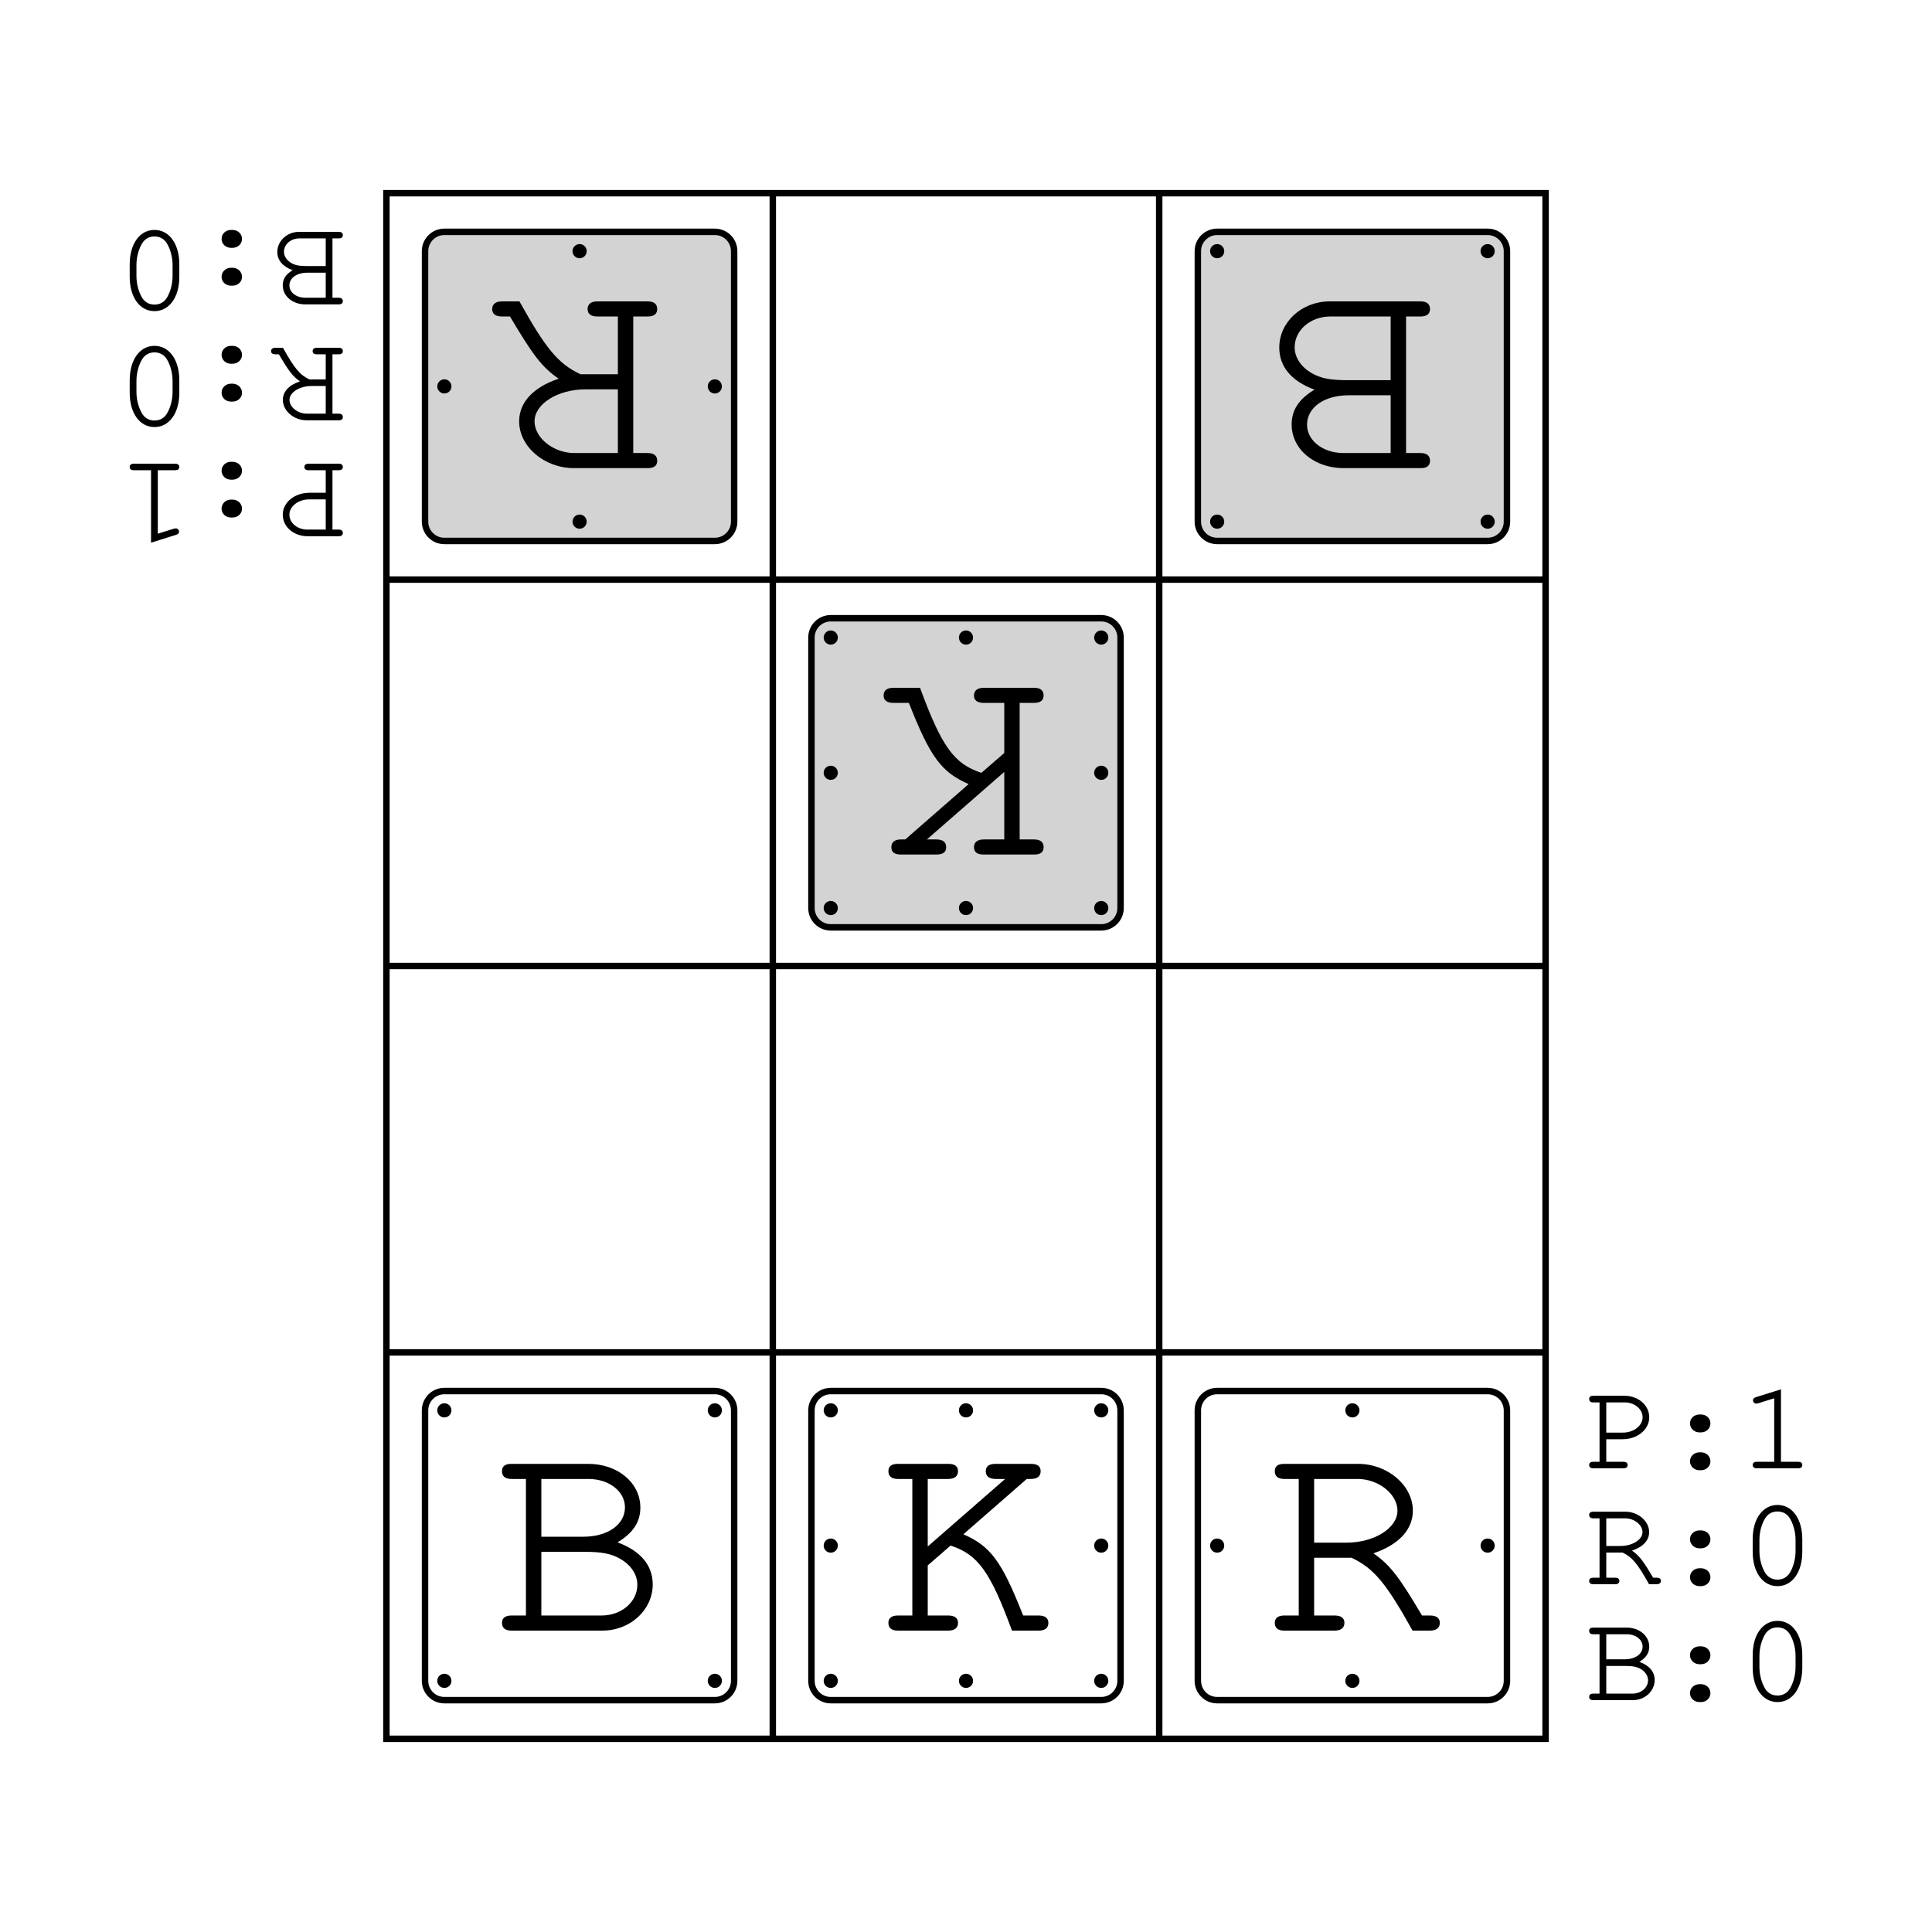
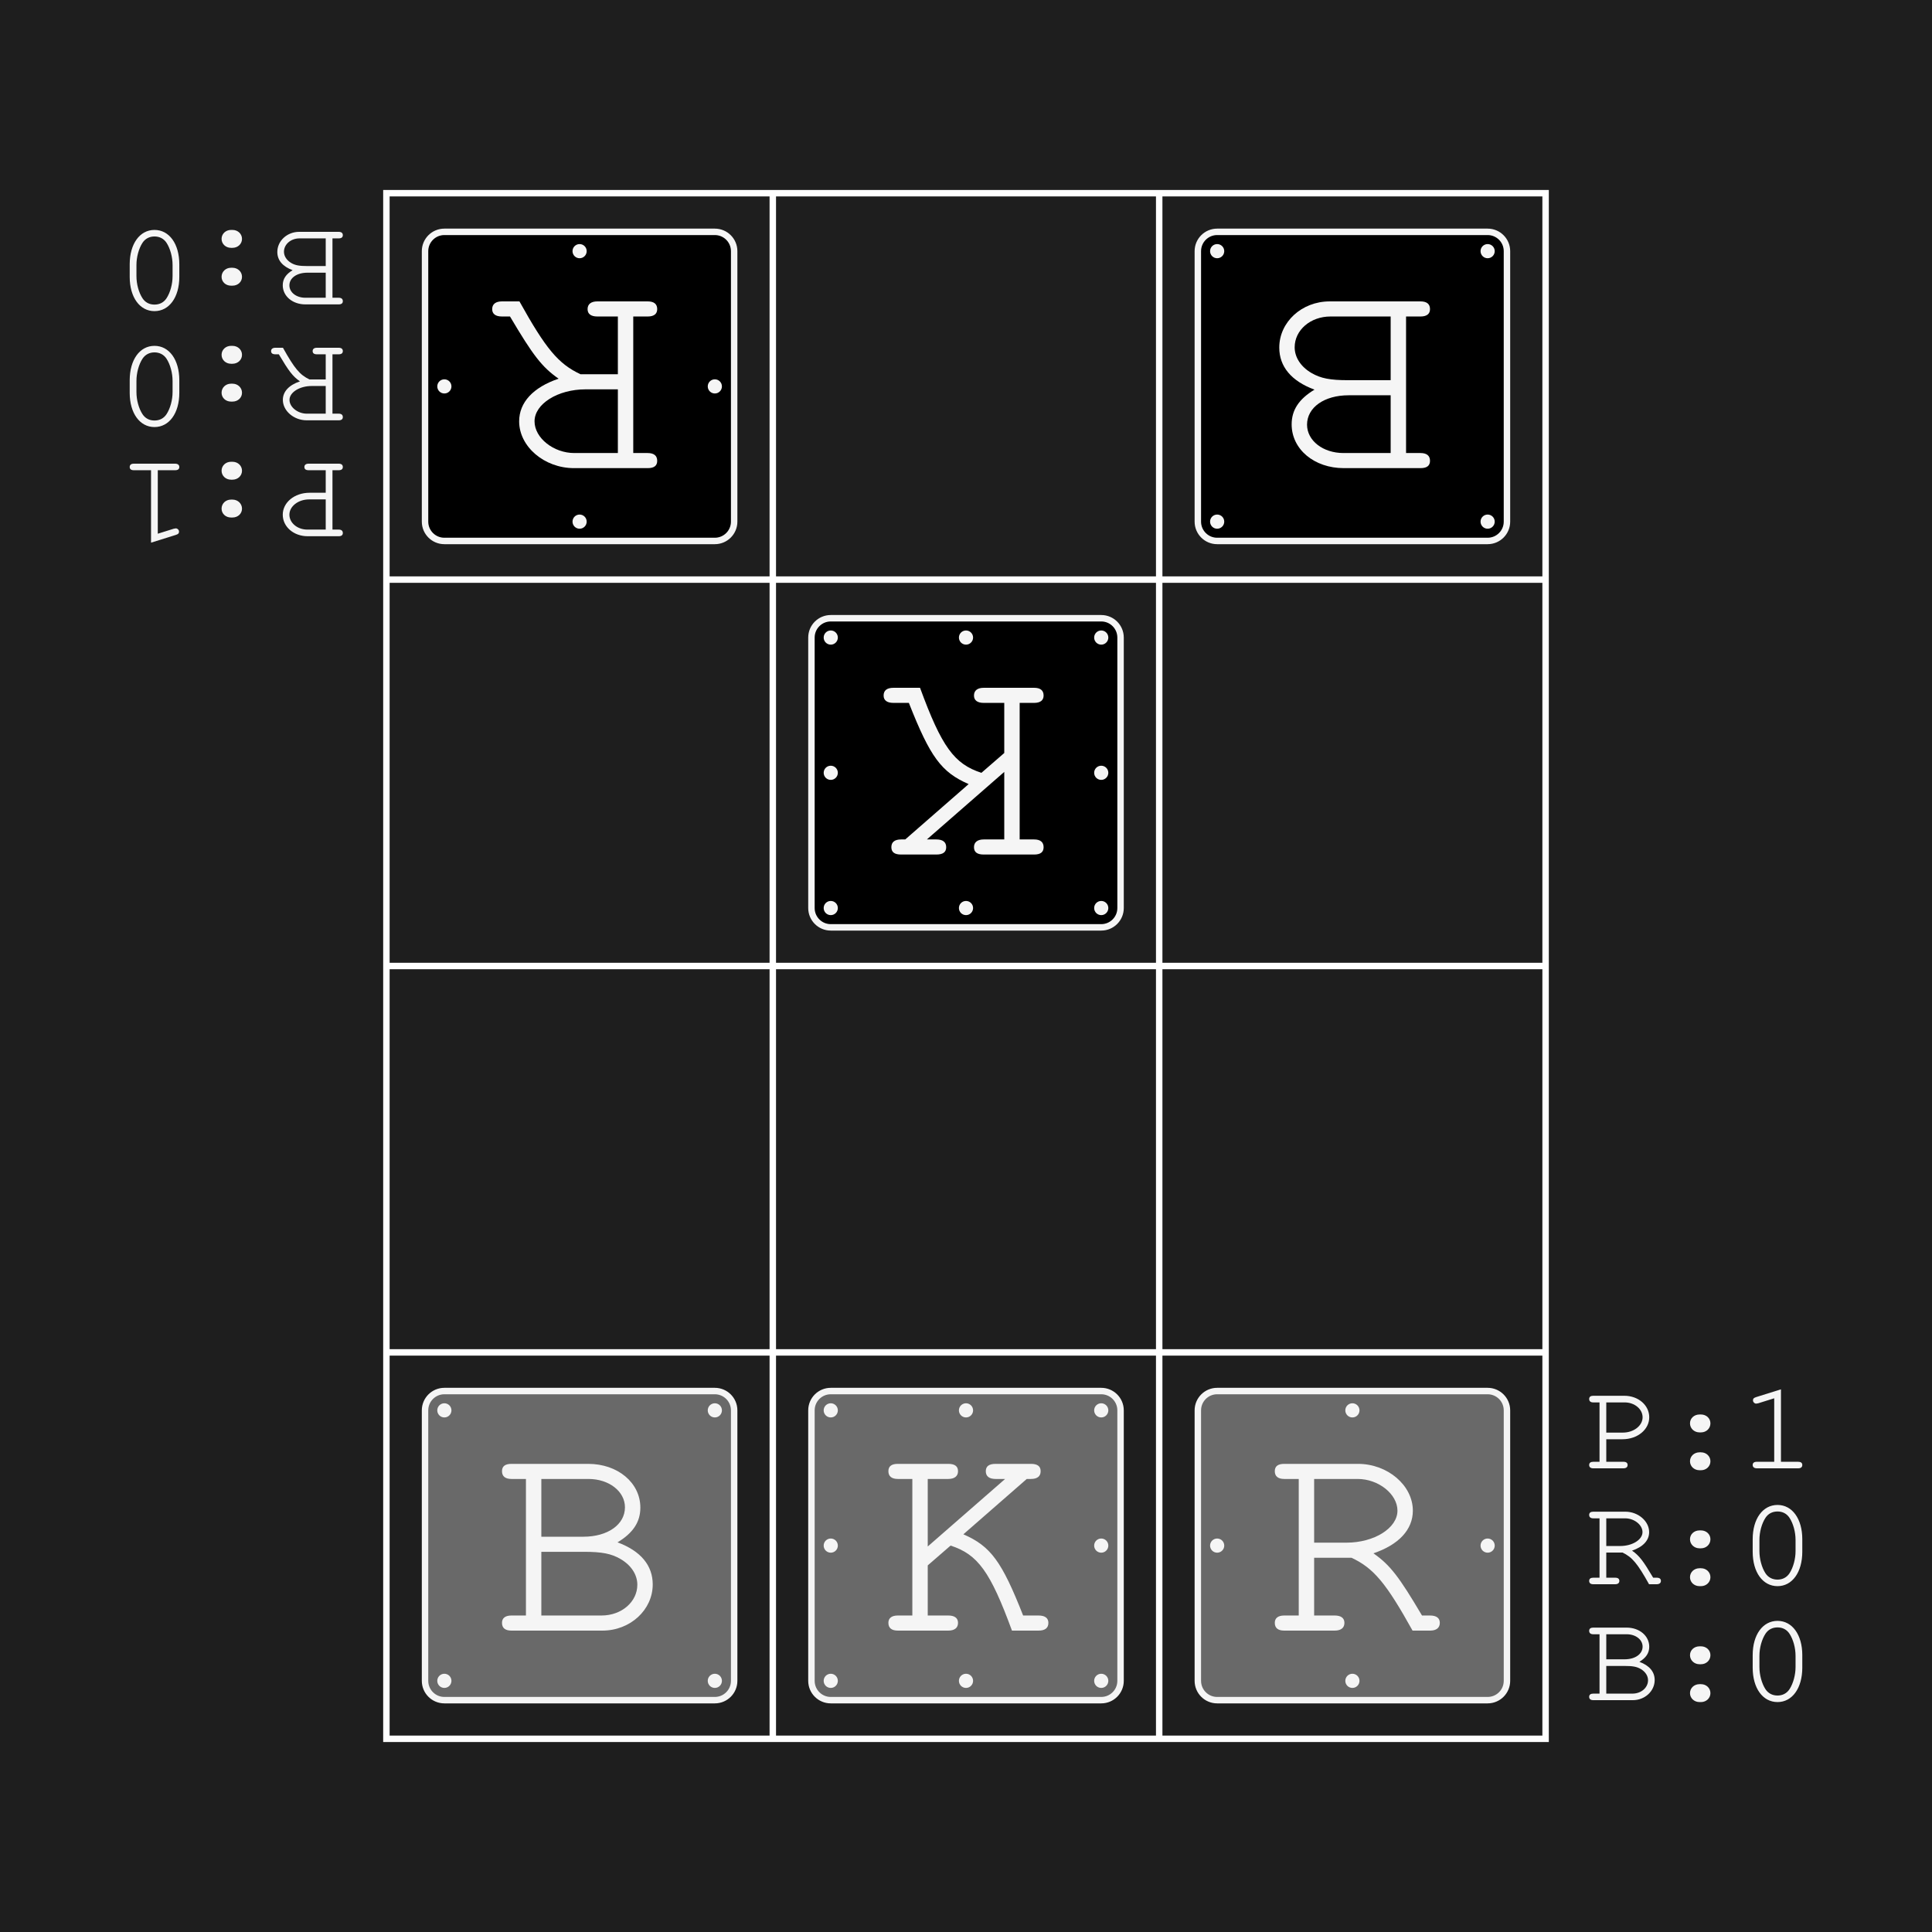
<svg xmlns="http://www.w3.org/2000/svg" baseProfile="full" height="300.0" version="1.1" width="300.0">
  <defs />
-   <rect fill="white" height="300" width="300" x="0" y="0" />
+   <rect fill="#1e1e1e" height="300" width="300" x="0" y="0" />
  <g transform="scale(1.0)">
-     <rect fill="white" height="300" width="300" x="0" y="0" />
+     <rect fill="#1e1e1e" height="300" width="300" x="0" y="0" />
    <g transform="translate(30.0,0) translate(30.0,30.0)">
-       <g id="hlines" stroke="black">
+       <g id="hlines" stroke="white">
        <line x1="0" x2="180" y1="60" y2="60" />
        <line x1="0" x2="180" y1="120" y2="120" />
        <line x1="0" x2="180" y1="180" y2="180" />
      </g>
-       <g id="vline" stroke="black">
+       <g id="vline" stroke="white">
        <line x1="60" x2="60" y1="0" y2="240" />
        <line x1="120" x2="120" y1="0" y2="240" />
      </g>
-       <rect fill="none" height="240" stroke="black" width="180" x="0" y="0" />
+       <rect fill="none" height="240" stroke="white" width="180" x="0" y="0" />
      <g>
-         <rect fill="white" height="48.0" rx="3px" ry="3px" stroke="black" width="48.0" x="126.0" y="186.0" />
-         <text fill="black" font-family="Courier" font-size="46px" x="136.2" y="223.2">R</text>
-         <circle cx="171.0" cy="210.0" fill="black" r="0.6" stroke="black" />
-         <circle cx="150.0" cy="231.0" fill="black" r="0.6" stroke="black" />
-         <circle cx="129.0" cy="210.0" fill="black" r="0.6" stroke="black" />
-         <circle cx="150.0" cy="189.0" fill="black" r="0.6" stroke="black" />
-         <rect fill="white" height="48.0" rx="3px" ry="3px" stroke="black" width="48.0" x="66.0" y="186.0" />
-         <text fill="black" font-family="Courier" font-size="46px" x="76.2" y="223.2">K</text>
-         <circle cx="111.0" cy="210.0" fill="black" r="0.6" stroke="black" />
-         <circle cx="90.0" cy="231.0" fill="black" r="0.6" stroke="black" />
-         <circle cx="69.0" cy="210.0" fill="black" r="0.6" stroke="black" />
-         <circle cx="90.0" cy="189.0" fill="black" r="0.6" stroke="black" />
-         <circle cx="111.0" cy="231.0" fill="black" r="0.6" stroke="black" />
-         <circle cx="69.0" cy="231.0" fill="black" r="0.6" stroke="black" />
-         <circle cx="69.0" cy="189.0" fill="black" r="0.6" stroke="black" />
-         <circle cx="111.0" cy="189.0" fill="black" r="0.6" stroke="black" />
-         <rect fill="white" height="48.0" rx="3px" ry="3px" stroke="black" width="48.0" x="6.0" y="186.0" />
-         <text fill="black" font-family="Courier" font-size="46px" x="16.2" y="223.2">B</text>
-         <circle cx="51.0" cy="231.0" fill="black" r="0.6" stroke="black" />
-         <circle cx="9" cy="231.0" fill="black" r="0.6" stroke="black" />
-         <circle cx="9" cy="189.0" fill="black" r="0.6" stroke="black" />
-         <circle cx="51.0" cy="189.0" fill="black" r="0.6" stroke="black" />
-         <text fill="black" font-family="Courier" font-size="20px" x="186.0" y="198.0">P:1</text>
-         <text fill="black" font-family="Courier" font-size="20px" x="186.0" y="216">R:0</text>
-         <text fill="black" font-family="Courier" font-size="20px" x="186.0" y="234.0">B:0</text>
+         <rect fill="dimgray" height="48.0" rx="3px" ry="3px" stroke="whitesmoke" width="48.0" x="126.0" y="186.0" />
+         <text fill="whitesmoke" font-family="Courier" font-size="46px" x="136.2" y="223.2">R</text>
+         <circle cx="171.0" cy="210.0" fill="whitesmoke" r="0.6" stroke="whitesmoke" />
+         <circle cx="150.0" cy="231.0" fill="whitesmoke" r="0.6" stroke="whitesmoke" />
+         <circle cx="129.0" cy="210.0" fill="whitesmoke" r="0.6" stroke="whitesmoke" />
+         <circle cx="150.0" cy="189.0" fill="whitesmoke" r="0.6" stroke="whitesmoke" />
+         <rect fill="dimgray" height="48.0" rx="3px" ry="3px" stroke="whitesmoke" width="48.0" x="66.0" y="186.0" />
+         <text fill="whitesmoke" font-family="Courier" font-size="46px" x="76.2" y="223.2">K</text>
+         <circle cx="111.0" cy="210.0" fill="whitesmoke" r="0.6" stroke="whitesmoke" />
+         <circle cx="90.0" cy="231.0" fill="whitesmoke" r="0.6" stroke="whitesmoke" />
+         <circle cx="69.0" cy="210.0" fill="whitesmoke" r="0.6" stroke="whitesmoke" />
+         <circle cx="90.0" cy="189.0" fill="whitesmoke" r="0.6" stroke="whitesmoke" />
+         <circle cx="111.0" cy="231.0" fill="whitesmoke" r="0.6" stroke="whitesmoke" />
+         <circle cx="69.0" cy="231.0" fill="whitesmoke" r="0.6" stroke="whitesmoke" />
+         <circle cx="69.0" cy="189.0" fill="whitesmoke" r="0.6" stroke="whitesmoke" />
+         <circle cx="111.0" cy="189.0" fill="whitesmoke" r="0.6" stroke="whitesmoke" />
+         <rect fill="dimgray" height="48.0" rx="3px" ry="3px" stroke="whitesmoke" width="48.0" x="6.0" y="186.0" />
+         <text fill="whitesmoke" font-family="Courier" font-size="46px" x="16.2" y="223.2">B</text>
+         <circle cx="51.0" cy="231.0" fill="whitesmoke" r="0.6" stroke="whitesmoke" />
+         <circle cx="9" cy="231.0" fill="whitesmoke" r="0.6" stroke="whitesmoke" />
+         <circle cx="9" cy="189.0" fill="whitesmoke" r="0.6" stroke="whitesmoke" />
+         <circle cx="51.0" cy="189.0" fill="whitesmoke" r="0.6" stroke="whitesmoke" />
+         <text fill="whitesmoke" font-family="Courier" font-size="20px" x="186.0" y="198.0">P:1</text>
+         <text fill="whitesmoke" font-family="Courier" font-size="20px" x="186.0" y="216">R:0</text>
+         <text fill="whitesmoke" font-family="Courier" font-size="20px" x="186.0" y="234.0">B:0</text>
      </g>
      <g transform="rotate(180,90.0,120.0)">
-         <rect fill="lightgray" height="48.0" rx="3px" ry="3px" stroke="black" width="48.0" x="6.0" y="186.0" />
-         <text fill="black" font-family="Courier" font-size="46px" x="16.2" y="223.2">B</text>
-         <circle cx="51.0" cy="231.0" fill="black" r="0.6" stroke="black" />
-         <circle cx="9" cy="231.0" fill="black" r="0.6" stroke="black" />
-         <circle cx="9" cy="189.0" fill="black" r="0.6" stroke="black" />
-         <circle cx="51.0" cy="189.0" fill="black" r="0.6" stroke="black" />
-         <rect fill="lightgray" height="48.0" rx="3px" ry="3px" stroke="black" width="48.0" x="66.0" y="126.0" />
-         <text fill="black" font-family="Courier" font-size="46px" x="76.2" y="163.2">K</text>
-         <circle cx="111.0" cy="150.0" fill="black" r="0.6" stroke="black" />
-         <circle cx="90.0" cy="171.0" fill="black" r="0.6" stroke="black" />
-         <circle cx="69.0" cy="150.0" fill="black" r="0.6" stroke="black" />
-         <circle cx="90.0" cy="129.0" fill="black" r="0.6" stroke="black" />
-         <circle cx="111.0" cy="171.0" fill="black" r="0.6" stroke="black" />
-         <circle cx="69.0" cy="171.0" fill="black" r="0.6" stroke="black" />
-         <circle cx="69.0" cy="129.0" fill="black" r="0.6" stroke="black" />
-         <circle cx="111.0" cy="129.0" fill="black" r="0.6" stroke="black" />
-         <rect fill="lightgray" height="48.0" rx="3px" ry="3px" stroke="black" width="48.0" x="126.0" y="186.0" />
-         <text fill="black" font-family="Courier" font-size="46px" x="136.2" y="223.2">R</text>
-         <circle cx="171.0" cy="210.0" fill="black" r="0.6" stroke="black" />
-         <circle cx="150.0" cy="231.0" fill="black" r="0.6" stroke="black" />
-         <circle cx="129.0" cy="210.0" fill="black" r="0.6" stroke="black" />
-         <circle cx="150.0" cy="189.0" fill="black" r="0.6" stroke="black" />
-         <text fill="black" font-family="Courier" font-size="20px" x="186.0" y="198.0">P:1</text>
-         <text fill="black" font-family="Courier" font-size="20px" x="186.0" y="216">R:0</text>
-         <text fill="black" font-family="Courier" font-size="20px" x="186.0" y="234.0">B:0</text>
+         <rect fill="black" height="48.0" rx="3px" ry="3px" stroke="whitesmoke" width="48.0" x="6.0" y="186.0" />
+         <text fill="whitesmoke" font-family="Courier" font-size="46px" x="16.2" y="223.2">B</text>
+         <circle cx="51.0" cy="231.0" fill="whitesmoke" r="0.6" stroke="whitesmoke" />
+         <circle cx="9" cy="231.0" fill="whitesmoke" r="0.6" stroke="whitesmoke" />
+         <circle cx="9" cy="189.0" fill="whitesmoke" r="0.6" stroke="whitesmoke" />
+         <circle cx="51.0" cy="189.0" fill="whitesmoke" r="0.6" stroke="whitesmoke" />
+         <rect fill="black" height="48.0" rx="3px" ry="3px" stroke="whitesmoke" width="48.0" x="66.0" y="126.0" />
+         <text fill="whitesmoke" font-family="Courier" font-size="46px" x="76.2" y="163.2">K</text>
+         <circle cx="111.0" cy="150.0" fill="whitesmoke" r="0.6" stroke="whitesmoke" />
+         <circle cx="90.0" cy="171.0" fill="whitesmoke" r="0.6" stroke="whitesmoke" />
+         <circle cx="69.0" cy="150.0" fill="whitesmoke" r="0.6" stroke="whitesmoke" />
+         <circle cx="90.0" cy="129.0" fill="whitesmoke" r="0.6" stroke="whitesmoke" />
+         <circle cx="111.0" cy="171.0" fill="whitesmoke" r="0.6" stroke="whitesmoke" />
+         <circle cx="69.0" cy="171.0" fill="whitesmoke" r="0.6" stroke="whitesmoke" />
+         <circle cx="69.0" cy="129.0" fill="whitesmoke" r="0.6" stroke="whitesmoke" />
+         <circle cx="111.0" cy="129.0" fill="whitesmoke" r="0.6" stroke="whitesmoke" />
+         <rect fill="black" height="48.0" rx="3px" ry="3px" stroke="whitesmoke" width="48.0" x="126.0" y="186.0" />
+         <text fill="whitesmoke" font-family="Courier" font-size="46px" x="136.2" y="223.2">R</text>
+         <circle cx="171.0" cy="210.0" fill="whitesmoke" r="0.6" stroke="whitesmoke" />
+         <circle cx="150.0" cy="231.0" fill="whitesmoke" r="0.6" stroke="whitesmoke" />
+         <circle cx="129.0" cy="210.0" fill="whitesmoke" r="0.6" stroke="whitesmoke" />
+         <circle cx="150.0" cy="189.0" fill="whitesmoke" r="0.6" stroke="whitesmoke" />
+         <text fill="whitesmoke" font-family="Courier" font-size="20px" x="186.0" y="198.0">P:1</text>
+         <text fill="whitesmoke" font-family="Courier" font-size="20px" x="186.0" y="216">R:0</text>
+         <text fill="whitesmoke" font-family="Courier" font-size="20px" x="186.0" y="234.0">B:0</text>
      </g>
    </g>
  </g>
</svg>
